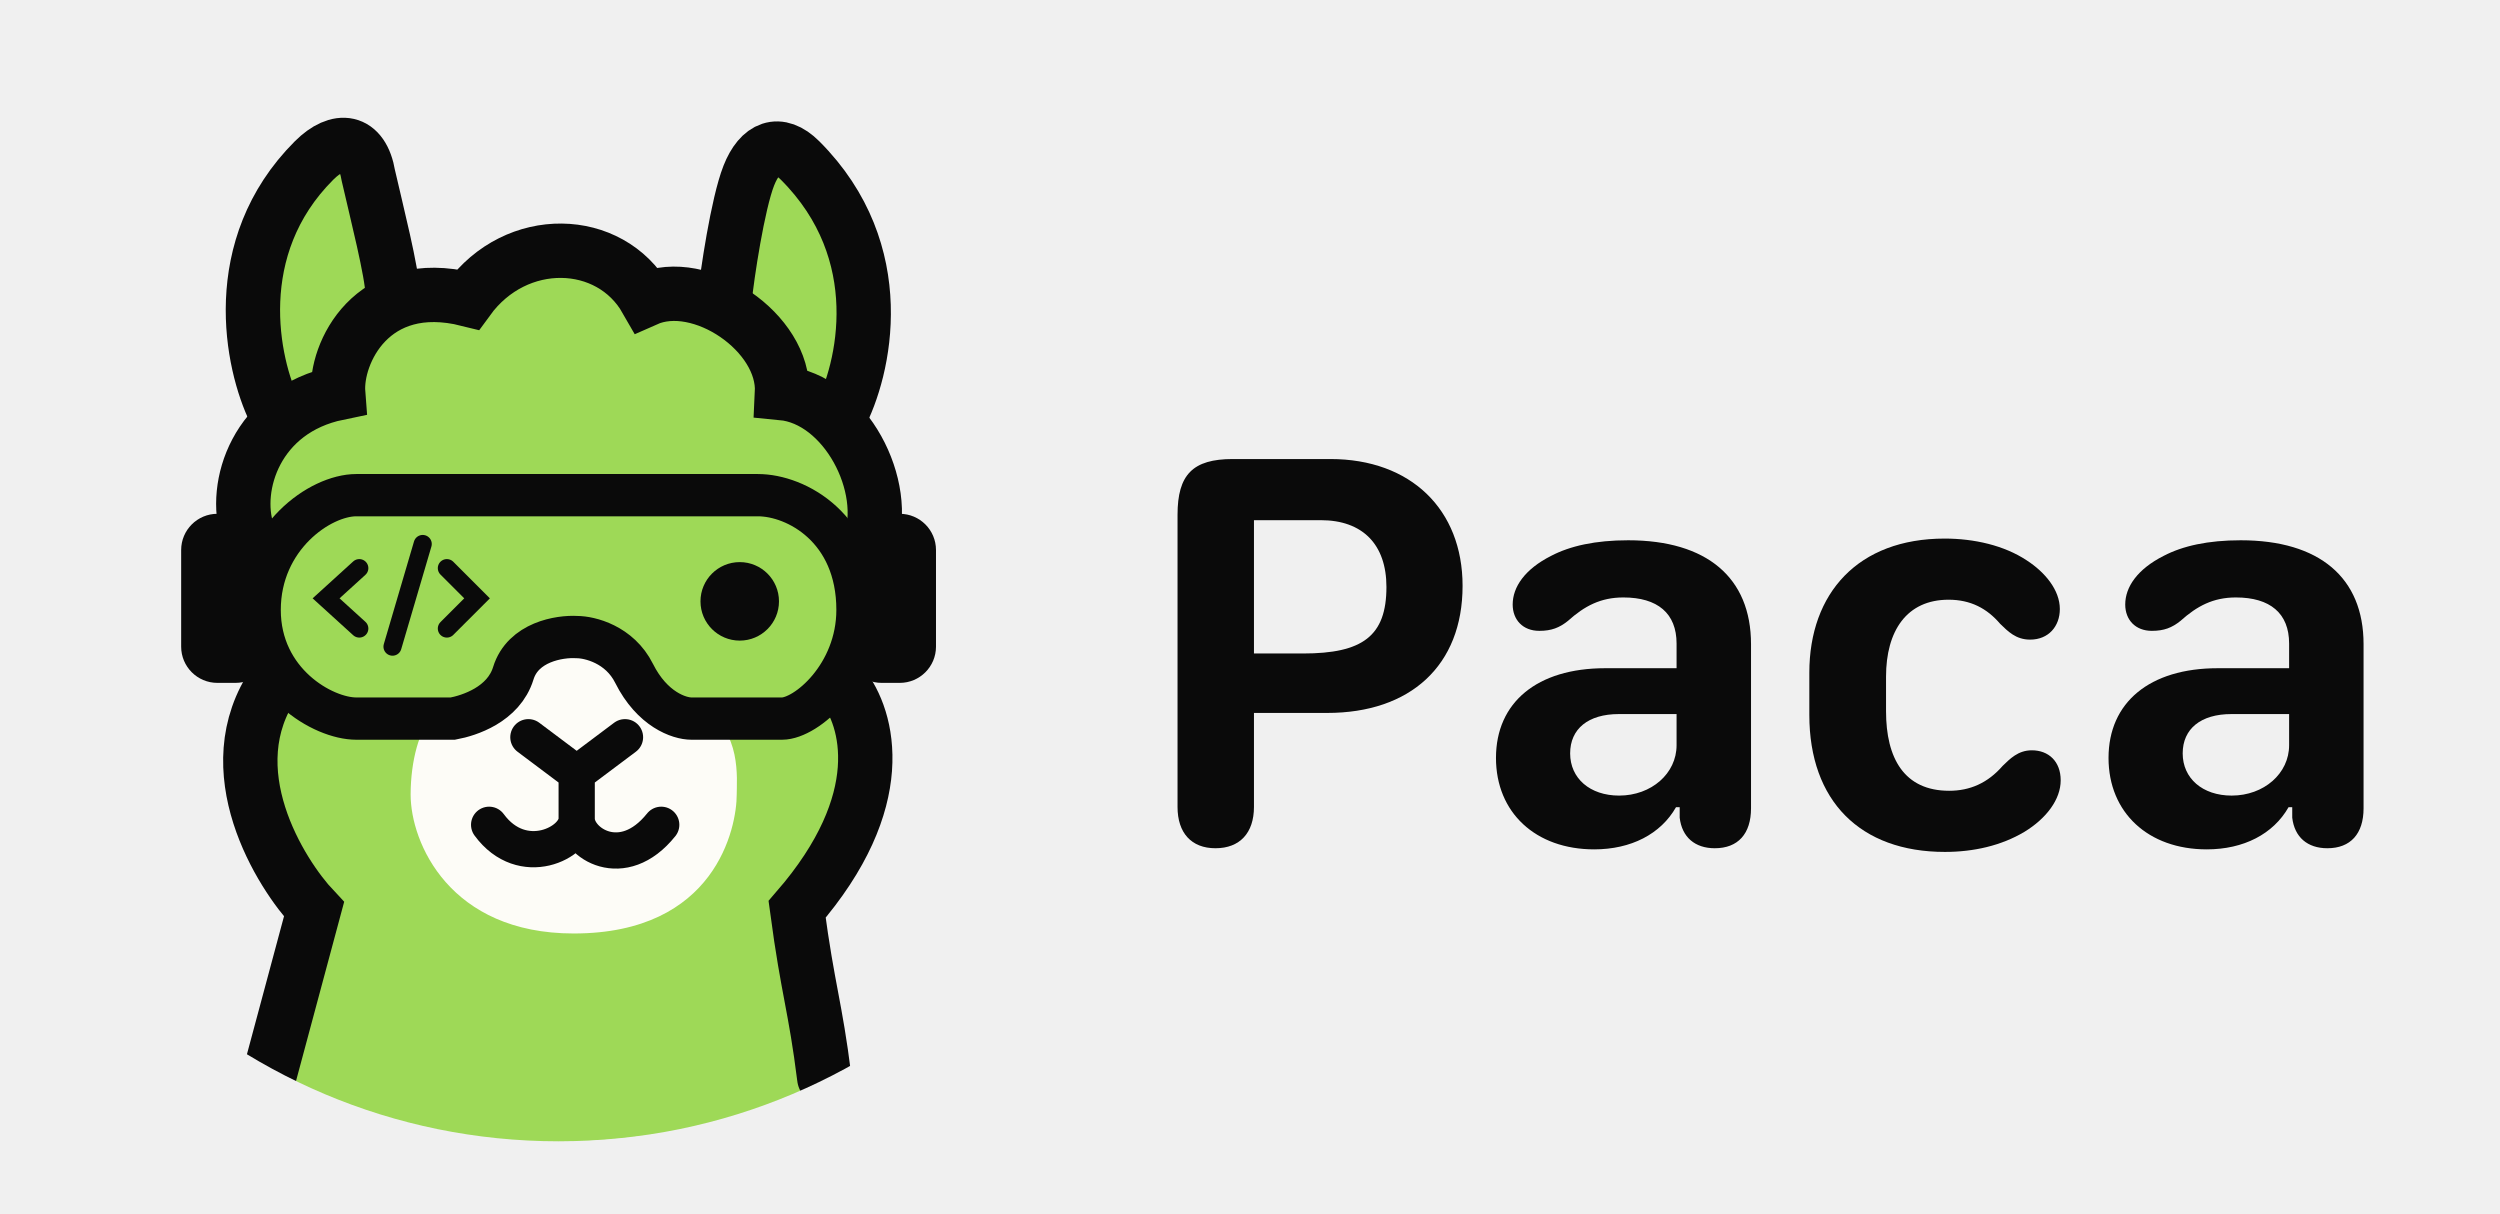
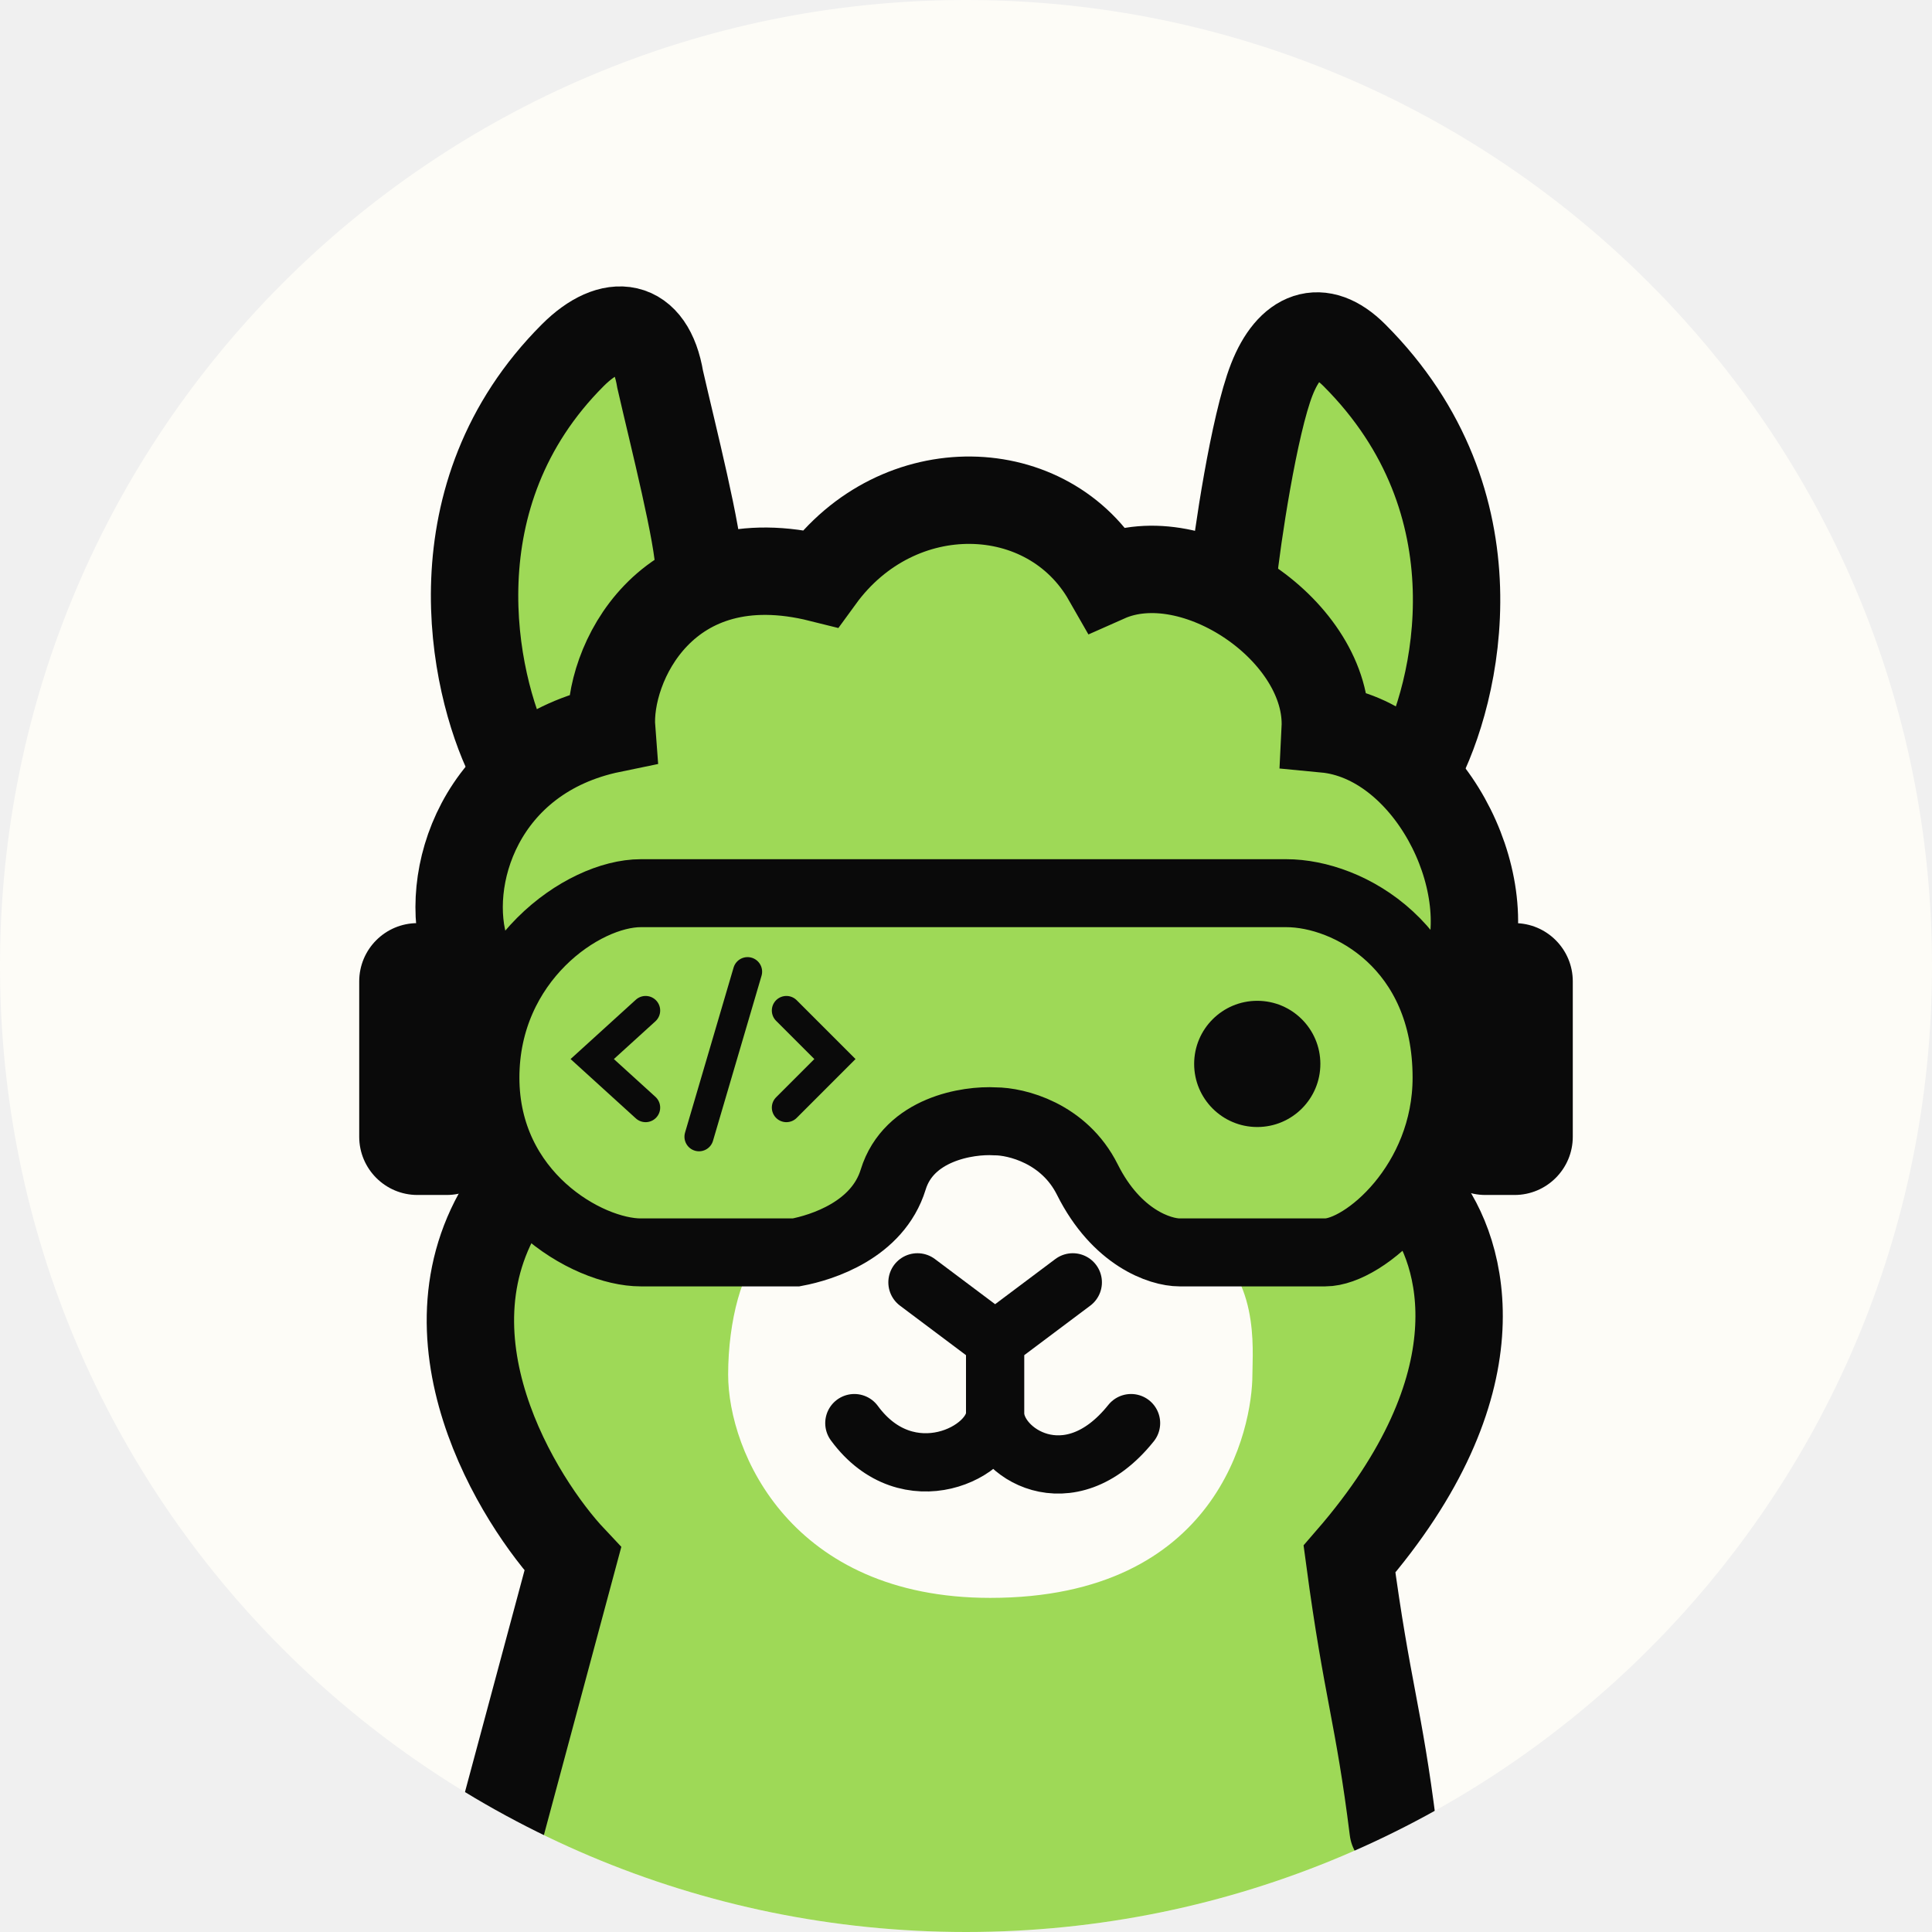
- <svg xmlns="http://www.w3.org/2000/svg" width="414" height="201" viewBox="0 0 414 201" fill="none">
-   <g clip-path="url(#clip0_17_117)">
-     <mask id="mask0_17_117" style="mask-type:alpha" maskUnits="userSpaceOnUse" x="-7" y="-10" width="199" height="199">
-       <circle cx="92.5" cy="89.5" r="99.5" fill="#D9D9D9" />
-     </mask>
-     <g mask="url(#mask0_17_117)">
-       <path d="M58.5 24.585L66 49.585C68.4 47.585 74.667 48.752 77.5 49.585C90.3 34.385 102.833 43.252 107.5 49.585C109.9 46.785 116.5 49.085 119.5 50.585C119.5 32.585 125.833 25.752 129 24.585C147 33.785 143.167 58.418 139 69.585C145.4 75.985 145 88.918 144 94.585L140.5 111.085C145.7 125.485 137 144.085 132 151.585C132.879 155.182 134.224 169.196 135 180.5C97.673 196.168 59.227 187.028 45.5 180.5L50 148.085C38 136.485 42 119.585 45.5 112.585C44 110.252 40.8 103.385 40 94.585C39.2 85.785 43.333 74.251 45.5 69.585C35.1 37.585 49.833 26.252 58.5 24.585Z" fill="#9ED957" />
-       <path d="M68 131.585C68 125.995 69.5 120.585 71.5 119.085C75.5 116.085 82.5 118.585 86.5 108.085C88.49 102.861 99 102.085 103 108.085C107 114.085 111 114.585 116.5 117.585C122.831 121.038 122 129.085 122 131.585C122 137.085 118.5 154.585 95 154.585C74.5 154.585 68 139.585 68 131.585Z" fill="#FDFCF7" />
-       <path d="M87.5 122.085L95.5 128.085M95.5 128.085L103.5 122.085M95.5 128.085V135.585M95.5 135.585C95.5 139.585 86.5 144.085 81 136.585M95.5 135.585C95.5 139.585 103.1 144.585 109.5 136.585" stroke="#0A0A0A" stroke-width="6" stroke-linecap="round" />
-       <path d="M45.5 68.085C41.667 60.251 37.6 40.985 52 26.585C56 22.585 60 23.085 61 29.085C62.333 34.918 65 45.385 65 48.585" stroke="#0A0A0A" stroke-width="9" stroke-linecap="round" />
-       <path d="M43 101C43 89 53 82 59 82H125.5C131.9 82 142 87.5 142 101C142 111.8 133.5 119 129.5 119H114.5C112.5 119 108 117.5 105 111.5C102.6 106.7 97.667 105.5 95.5 105.5C92.667 105.333 86.6 106.3 85 111.5C83.4 116.7 77.667 118.5 75 119H59C53.5 119 43 113 43 101Z" fill="#9ED957" stroke="#0A0A0A" stroke-width="7" stroke-linecap="round" />
-       <path d="M70 90.085L65 107.085" stroke="#0A0A0A" stroke-width="3" stroke-linecap="round" />
-       <path d="M41 88.085C38.5 80.585 42.4 67.885 56 65.085C55.5 58.585 61.5 45.585 77.5 49.585C85.5 38.585 101 39.085 107 49.585C116 45.585 130 55.085 129.5 65.085C140 66.085 147.5 80.585 144 90.085M44.5 178.5L52 150.585C46.5 144.751 35.5 127.4 45.5 113M139.5 113.5C143.833 119 147.6 132.585 132 150.585C133.833 164.251 135 166.5 136.5 178.5" stroke="#0A0A0A" stroke-width="9" stroke-linecap="round" />
-       <rect x="30" y="85.085" width="15" height="28" rx="6" fill="#0A0A0A" />
-       <rect x="140" y="85.085" width="15" height="28" rx="6" fill="#0A0A0A" />
-       <path d="M139 69.085C143.167 61.252 147.7 41.785 132.5 26.585C129 23.085 125.833 24.418 124 29.085C122.167 33.752 120.4 45.585 120 49.585" stroke="#0A0A0A" stroke-width="9" />
-       <circle cx="122.5" cy="99.585" r="6.5" fill="#0A0A0A" />
-       <path d="M59.5 94.085L54 99.085L59.5 104.085" stroke="#0A0A0A" stroke-width="3" stroke-linecap="round" />
-       <path d="M74 94.085L79 99.085L74 104.085" stroke="#0A0A0A" stroke-width="3" stroke-linecap="round" />
-     </g>
-     <path d="M201.281 140.469C197.297 140.469 195 137.938 195 133.625V85.25C195 78.594 197.531 76.016 204.141 76.016H220.312C233.625 76.016 242.203 84.359 242.203 97.016C242.203 110.234 233.531 118.062 219.797 118.062H207.656V133.625C207.656 137.938 205.312 140.469 201.281 140.469ZM207.656 108.219H215.766C225.609 108.219 229.594 105.359 229.594 97.203C229.594 90.172 225.656 86.141 218.719 86.141H207.656V108.219Z" fill="#0A0A0A" />
-     <path d="M277.547 133.672C275.016 138.125 270.094 140.656 264 140.656C254.297 140.656 247.734 134.562 247.734 125.516C247.734 116.328 254.531 110.656 265.828 110.656H277.641V106.578C277.641 101.562 274.5 98.938 268.828 98.938C265.078 98.938 262.406 100.344 259.641 102.828C258.234 103.953 256.922 104.469 254.906 104.469C252.188 104.469 250.5 102.641 250.5 100.109C250.5 97.203 252.516 94.25 256.875 92.047C260.016 90.406 264.188 89.469 269.625 89.469C282.656 89.469 289.969 95.656 289.969 106.672V133.859C289.969 138.078 287.812 140.469 283.969 140.469C280.688 140.469 278.531 138.641 278.156 135.406V133.672H277.547ZM260.016 124.766C260.016 128.891 263.297 131.75 268.125 131.75C273.469 131.75 277.641 128.094 277.641 123.406V118.25H268.078C263.016 118.25 260.016 120.688 260.016 124.766Z" fill="#0A0A0A" />
-     <path d="M299.625 118.391V111.406C299.625 98.188 307.734 89.188 322.031 89.188C326.906 89.188 331.875 90.312 335.625 92.797C338.672 94.766 341.109 97.719 341.109 100.859C341.109 103.719 339.234 105.922 336.188 105.922C333.797 105.922 332.484 104.516 331.219 103.297C329.062 100.766 326.344 99.312 322.688 99.312C315.75 99.312 312.328 104.469 312.328 112.062V117.781C312.328 125.562 315.328 130.953 322.781 130.953C326.203 130.953 329.156 129.688 331.641 126.828C332.812 125.703 334.172 124.25 336.469 124.25C339.234 124.25 341.25 126.078 341.25 129.219C341.25 132.406 338.859 135.547 335.25 137.75C331.406 140.047 326.812 141.078 322.078 141.078C308.062 141.078 299.625 132.641 299.625 118.391Z" fill="#0A0A0A" />
-     <path d="M378.984 133.672C376.453 138.125 371.531 140.656 365.438 140.656C355.734 140.656 349.172 134.562 349.172 125.516C349.172 116.328 355.969 110.656 367.266 110.656H379.078V106.578C379.078 101.562 375.938 98.938 370.266 98.938C366.516 98.938 363.844 100.344 361.078 102.828C359.672 103.953 358.359 104.469 356.344 104.469C353.625 104.469 351.938 102.641 351.938 100.109C351.938 97.203 353.953 94.25 358.312 92.047C361.453 90.406 365.625 89.469 371.062 89.469C384.094 89.469 391.406 95.656 391.406 106.672V133.859C391.406 138.078 389.25 140.469 385.406 140.469C382.125 140.469 379.969 138.641 379.594 135.406V133.672H378.984ZM361.453 124.766C361.453 128.891 364.734 131.75 369.562 131.75C374.906 131.75 379.078 128.094 379.078 123.406V118.25H369.516C364.453 118.25 361.453 120.688 361.453 124.766Z" fill="#0A0A0A" />
+ <svg xmlns="http://www.w3.org/2000/svg" width="199" height="199" viewBox="0 0 199 199" fill="none">
+   <circle cx="99.5" cy="99.5" r="99.5" fill="#FDFCF7" />
+   <mask id="mask0_14_96" style="mask-type:alpha" maskUnits="userSpaceOnUse" x="0" y="0" width="199" height="199">
+     <circle cx="99.5" cy="99.5" r="99.5" fill="#FDFCF7" />
+   </mask>
+   <g mask="url(#mask0_14_96)">
+     <path d="M65.5 34.585L73 59.585C75.4 57.585 81.667 58.752 84.5 59.585C97.3 44.385 109.833 53.252 114.5 59.585C116.9 56.785 123.5 59.085 126.5 60.585C126.5 42.585 132.833 35.752 136 34.585C154 43.785 150.167 68.418 146 79.585C152.4 85.985 152 98.918 151 104.585L147.5 121.085C152.7 135.485 144 154.085 139 161.585C139.879 165.182 141.224 179.196 142 190.5C104.673 206.168 66.227 197.028 52.5 190.5L57 158.085C45 146.485 49 129.585 52.5 122.585C51 120.251 47.8 113.385 47 104.585C46.2 95.785 50.333 84.251 52.5 79.585C42.1 47.585 56.833 36.252 65.5 34.585Z" fill="#9ED957" />
+     <path d="M75 141.585C75 135.995 76.5 130.585 78.5 129.085C82.5 126.085 89.5 128.585 93.5 118.085C95.49 112.861 106 112.085 110 118.085C114 124.085 118 124.585 123.5 127.585C129.831 131.038 129 139.085 129 141.585C129 147.085 125.5 164.585 102 164.585C81.5 164.585 75 149.585 75 141.585Z" fill="#FDFCF7" />
+     <path d="M94.5 132.085L102.5 138.085M102.5 138.085L110.5 132.085M102.5 138.085V145.585M102.5 145.585C102.5 149.585 93.5 154.085 88 146.585M102.5 145.585C102.5 149.585 110.1 154.585 116.5 146.585" stroke="#0A0A0A" stroke-width="6" stroke-linecap="round" />
+     <path d="M52.5 78.085C48.667 70.251 44.6 50.985 59 36.585C63 32.585 67 33.085 68 39.085C69.333 44.918 72 55.385 72 58.585" stroke="#0A0A0A" stroke-width="9" stroke-linecap="round" />
+     <path d="M50 111C50 99 60 92 66 92H132.5C138.9 92 149 97.5 149 111C149 121.8 140.5 129 136.5 129H121.5C119.5 129 115 127.5 112 121.5C109.6 116.7 104.667 115.5 102.5 115.5C99.667 115.333 93.6 116.3 92 121.5C90.4 126.7 84.667 128.5 82 129H66C60.5 129 50 123 50 111Z" fill="#9ED957" stroke="#0A0A0A" stroke-width="7" stroke-linecap="round" />
+     <path d="M77 100.085L72 117.085" stroke="#0A0A0A" stroke-width="3" stroke-linecap="round" />
+     <path d="M48 98.085C45.5 90.585 49.4 77.885 63 75.085C62.5 68.585 68.5 55.585 84.5 59.585C92.5 48.585 108 49.085 114 59.585C123 55.585 137 65.085 136.5 75.085C147 76.085 154.5 90.585 151 100.085M51.5 188.5L59 160.585C53.5 154.751 42.5 137.4 52.5 123M146.5 123.5C150.833 129 154.6 142.585 139 160.585C140.833 174.251 142 176.5 143.5 188.5" stroke="#0A0A0A" stroke-width="9" stroke-linecap="round" />
+     <rect x="37" y="95.085" width="15" height="28" rx="6" fill="#0A0A0A" />
+     <rect x="147" y="95.085" width="15" height="28" rx="6" fill="#0A0A0A" />
+     <path d="M146 79.085C150.167 71.251 154.7 51.785 139.5 36.585C136 33.085 132.833 34.418 131 39.085C129.167 43.752 127.4 55.585 127 59.585" stroke="#0A0A0A" stroke-width="9" />
+     <circle cx="129.5" cy="109.585" r="6.5" fill="#0A0A0A" />
+     <path d="M66.5 104.085L61 109.085L66.5 114.085" stroke="#0A0A0A" stroke-width="3" stroke-linecap="round" />
+     <path d="M81 104.085L86 109.085L81 114.085" stroke="#0A0A0A" stroke-width="3" stroke-linecap="round" />
  </g>
-   <defs>
-     <clipPath id="clip0_17_117">
-       <rect width="414" height="201" fill="white" />
-     </clipPath>
-   </defs>
</svg>
